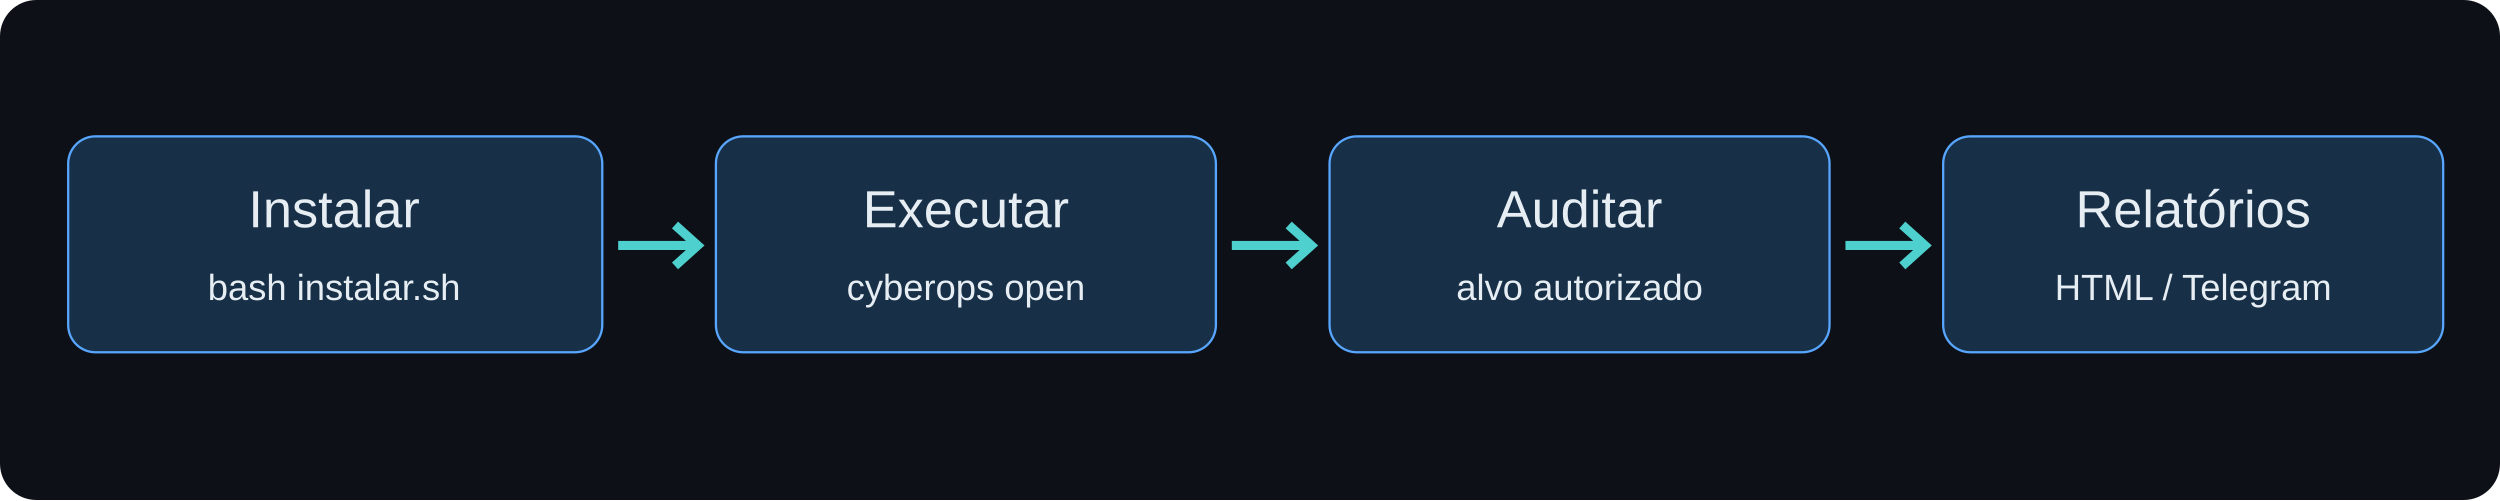
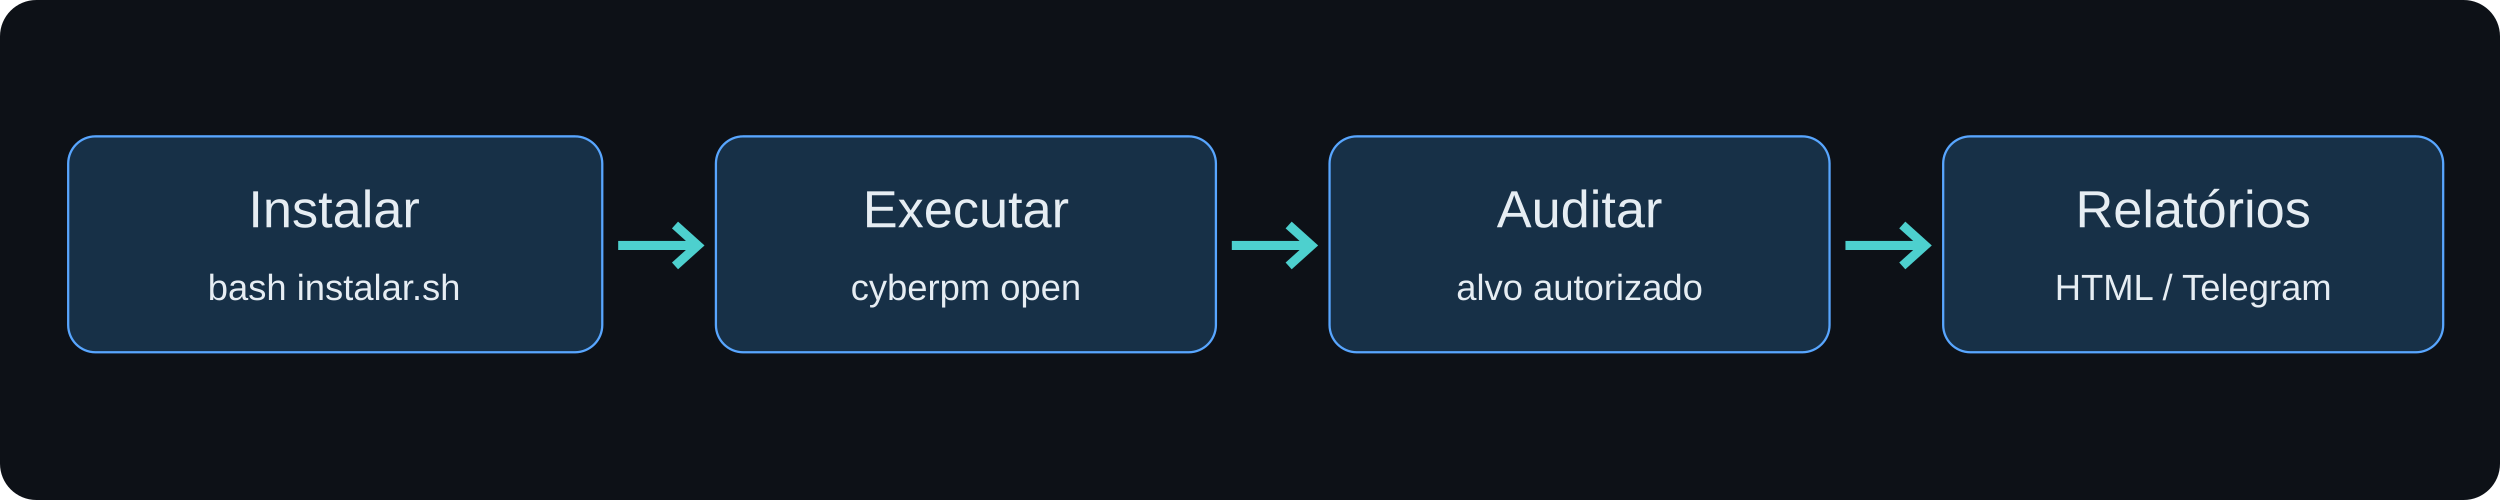
<svg xmlns="http://www.w3.org/2000/svg" width="1100" height="220" viewBox="0 0 1100 220">
  <rect width="1100" height="220" rx="16" fill="#0d1117" />
  <g font-family="Arial" font-size="23" fill="#e6edf3" text-anchor="middle">
    <rect x="30" y="60" width="235" height="95" rx="12" fill="#173047" stroke="#58a6ff" />
    <text x="147" y="100">Instalar</text>
    <text x="147" y="132" font-size="16">bash instalar.sh</text>
    <rect x="315" y="60" width="220" height="95" rx="12" fill="#173047" stroke="#58a6ff" />
    <text x="425" y="100">Executar</text>
-     <text x="425" y="132" font-size="16">cyberops open</text>
+     <text x="425" y="132" font-size="16">cyberpm open</text>
    <rect x="585" y="60" width="220" height="95" rx="12" fill="#173047" stroke="#58a6ff" />
    <text x="695" y="100">Auditar</text>
    <text x="695" y="132" font-size="16">alvo autorizado</text>
    <rect x="855" y="60" width="220" height="95" rx="12" fill="#173047" stroke="#58a6ff" />
    <text x="965" y="100">Relatórios</text>
    <text x="965" y="132" font-size="16">HTML / Telegram</text>
  </g>
  <g stroke="#4dd0ce" stroke-width="4" fill="none">
    <path d="M272 108h35m-10-9 10 9-10 9M542 108h35m-10-9 10 9-10 9M812 108h35m-10-9 10 9-10 9" />
  </g>
</svg>
